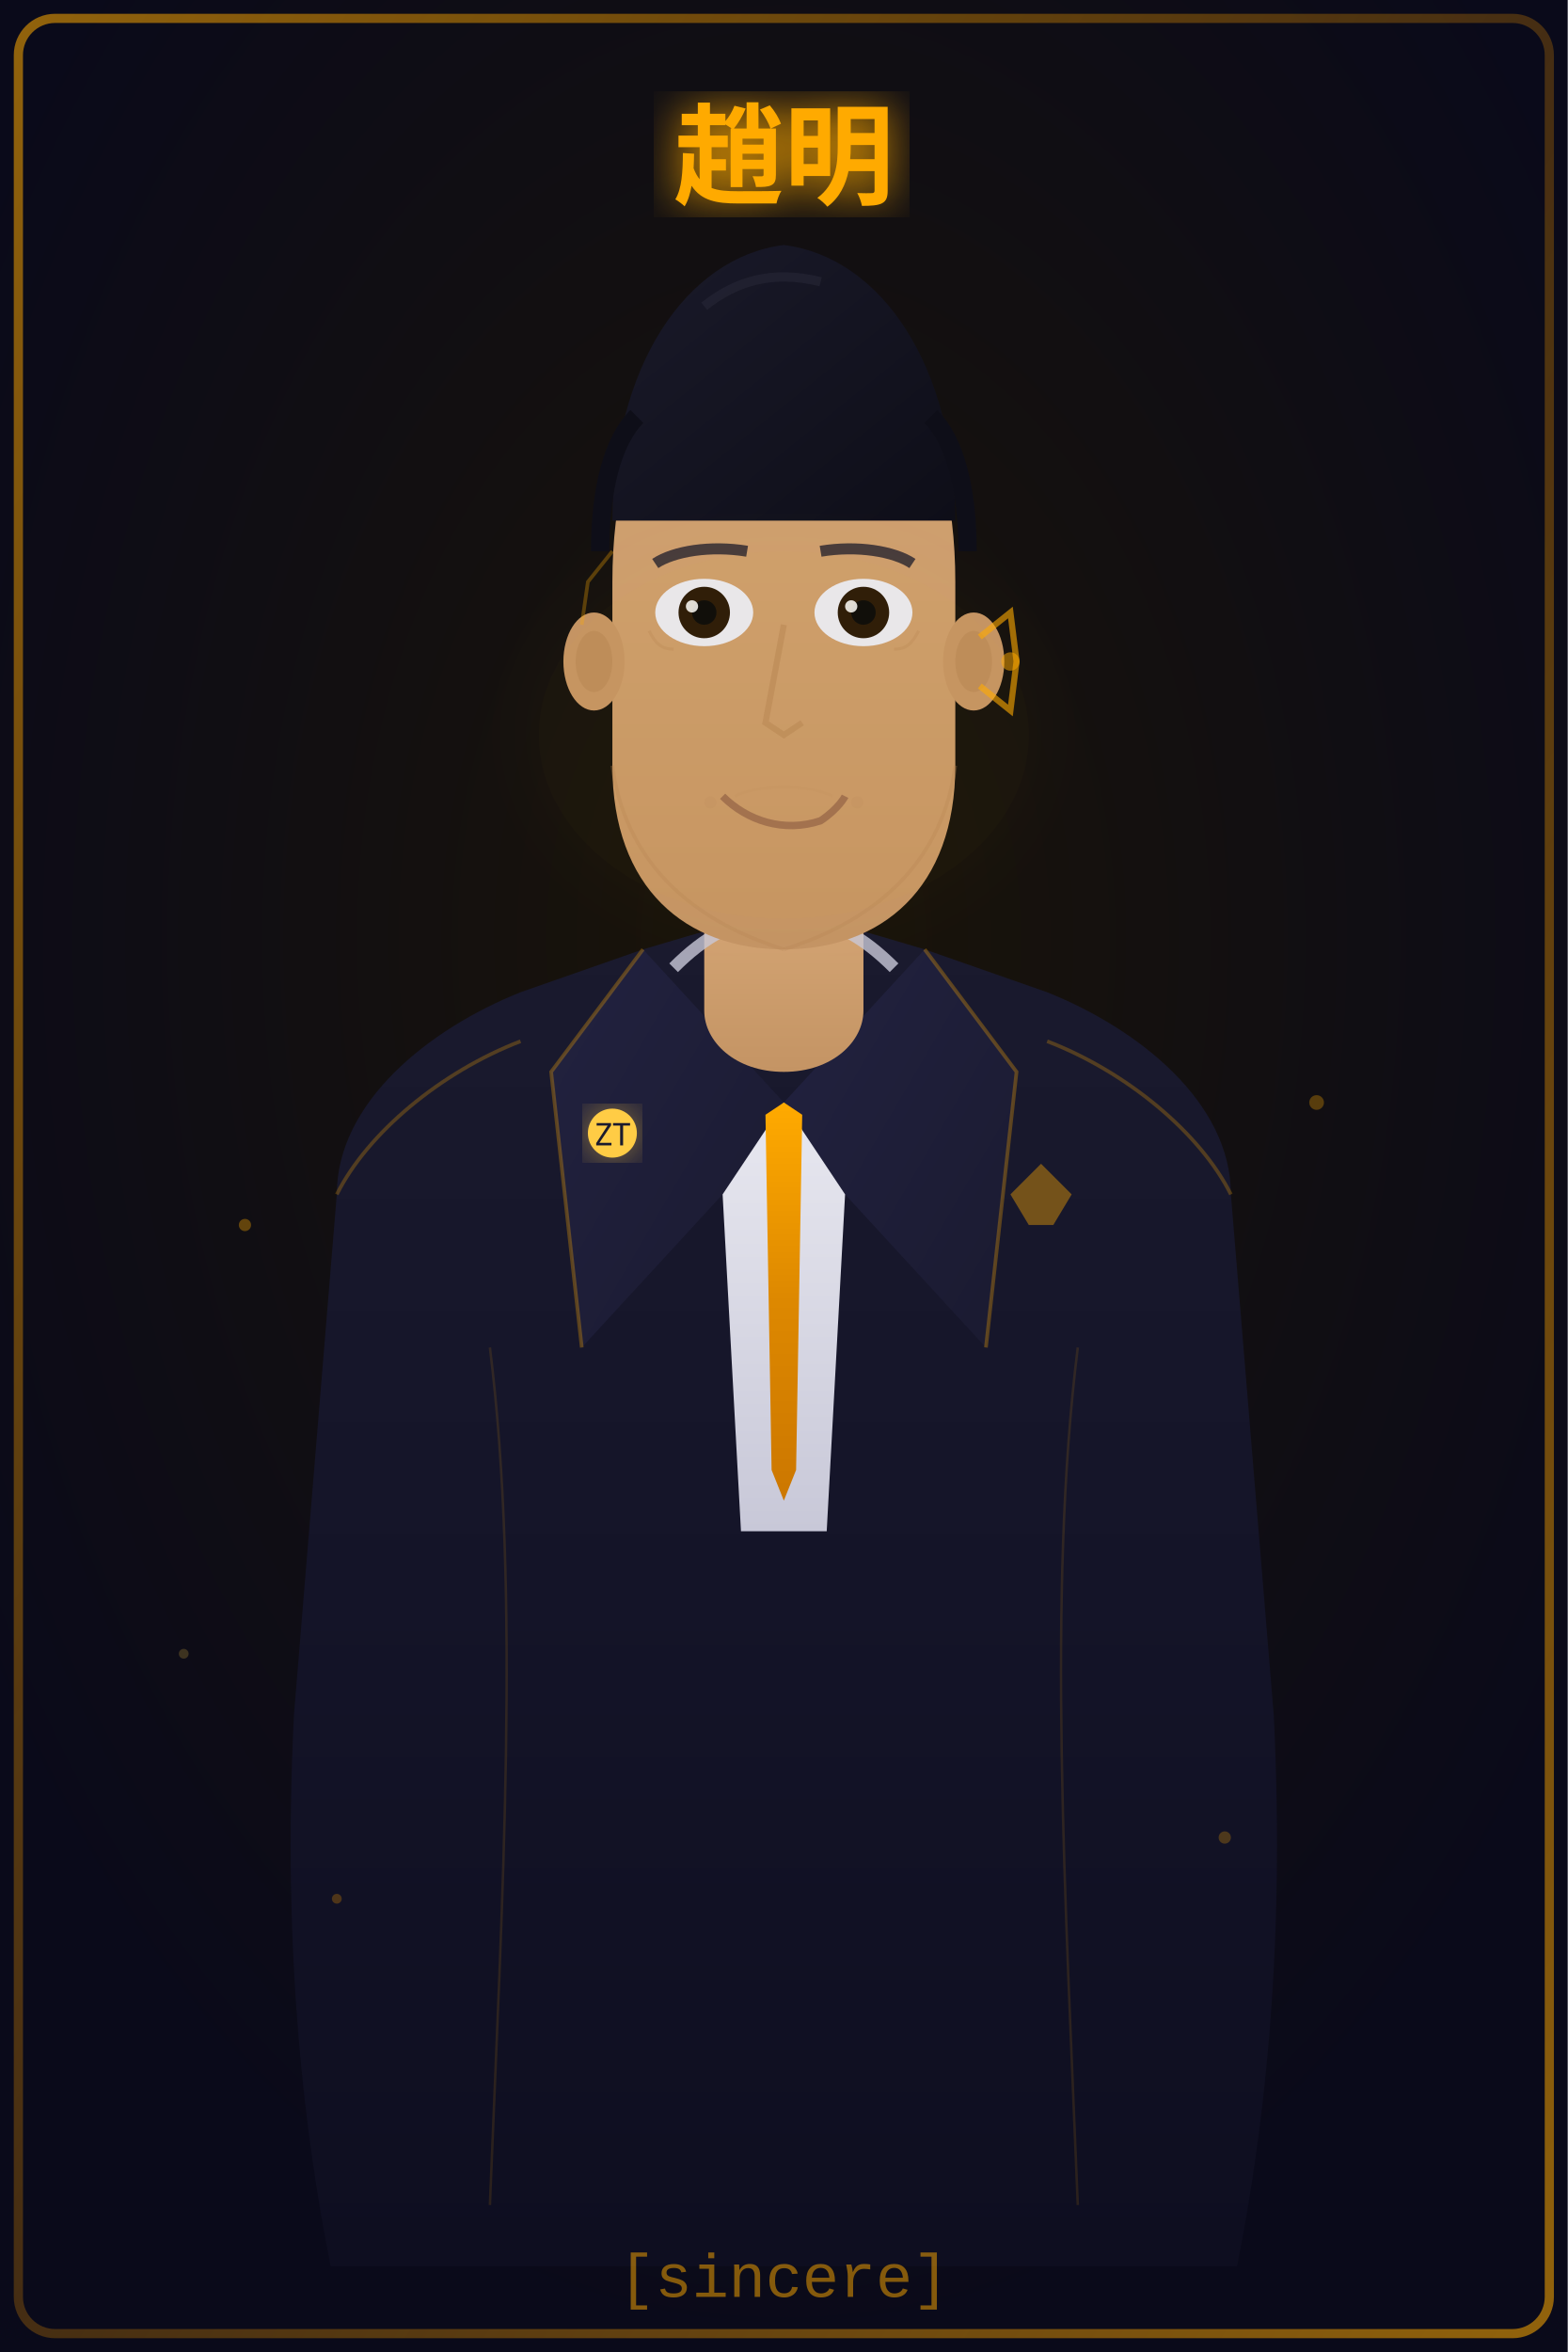
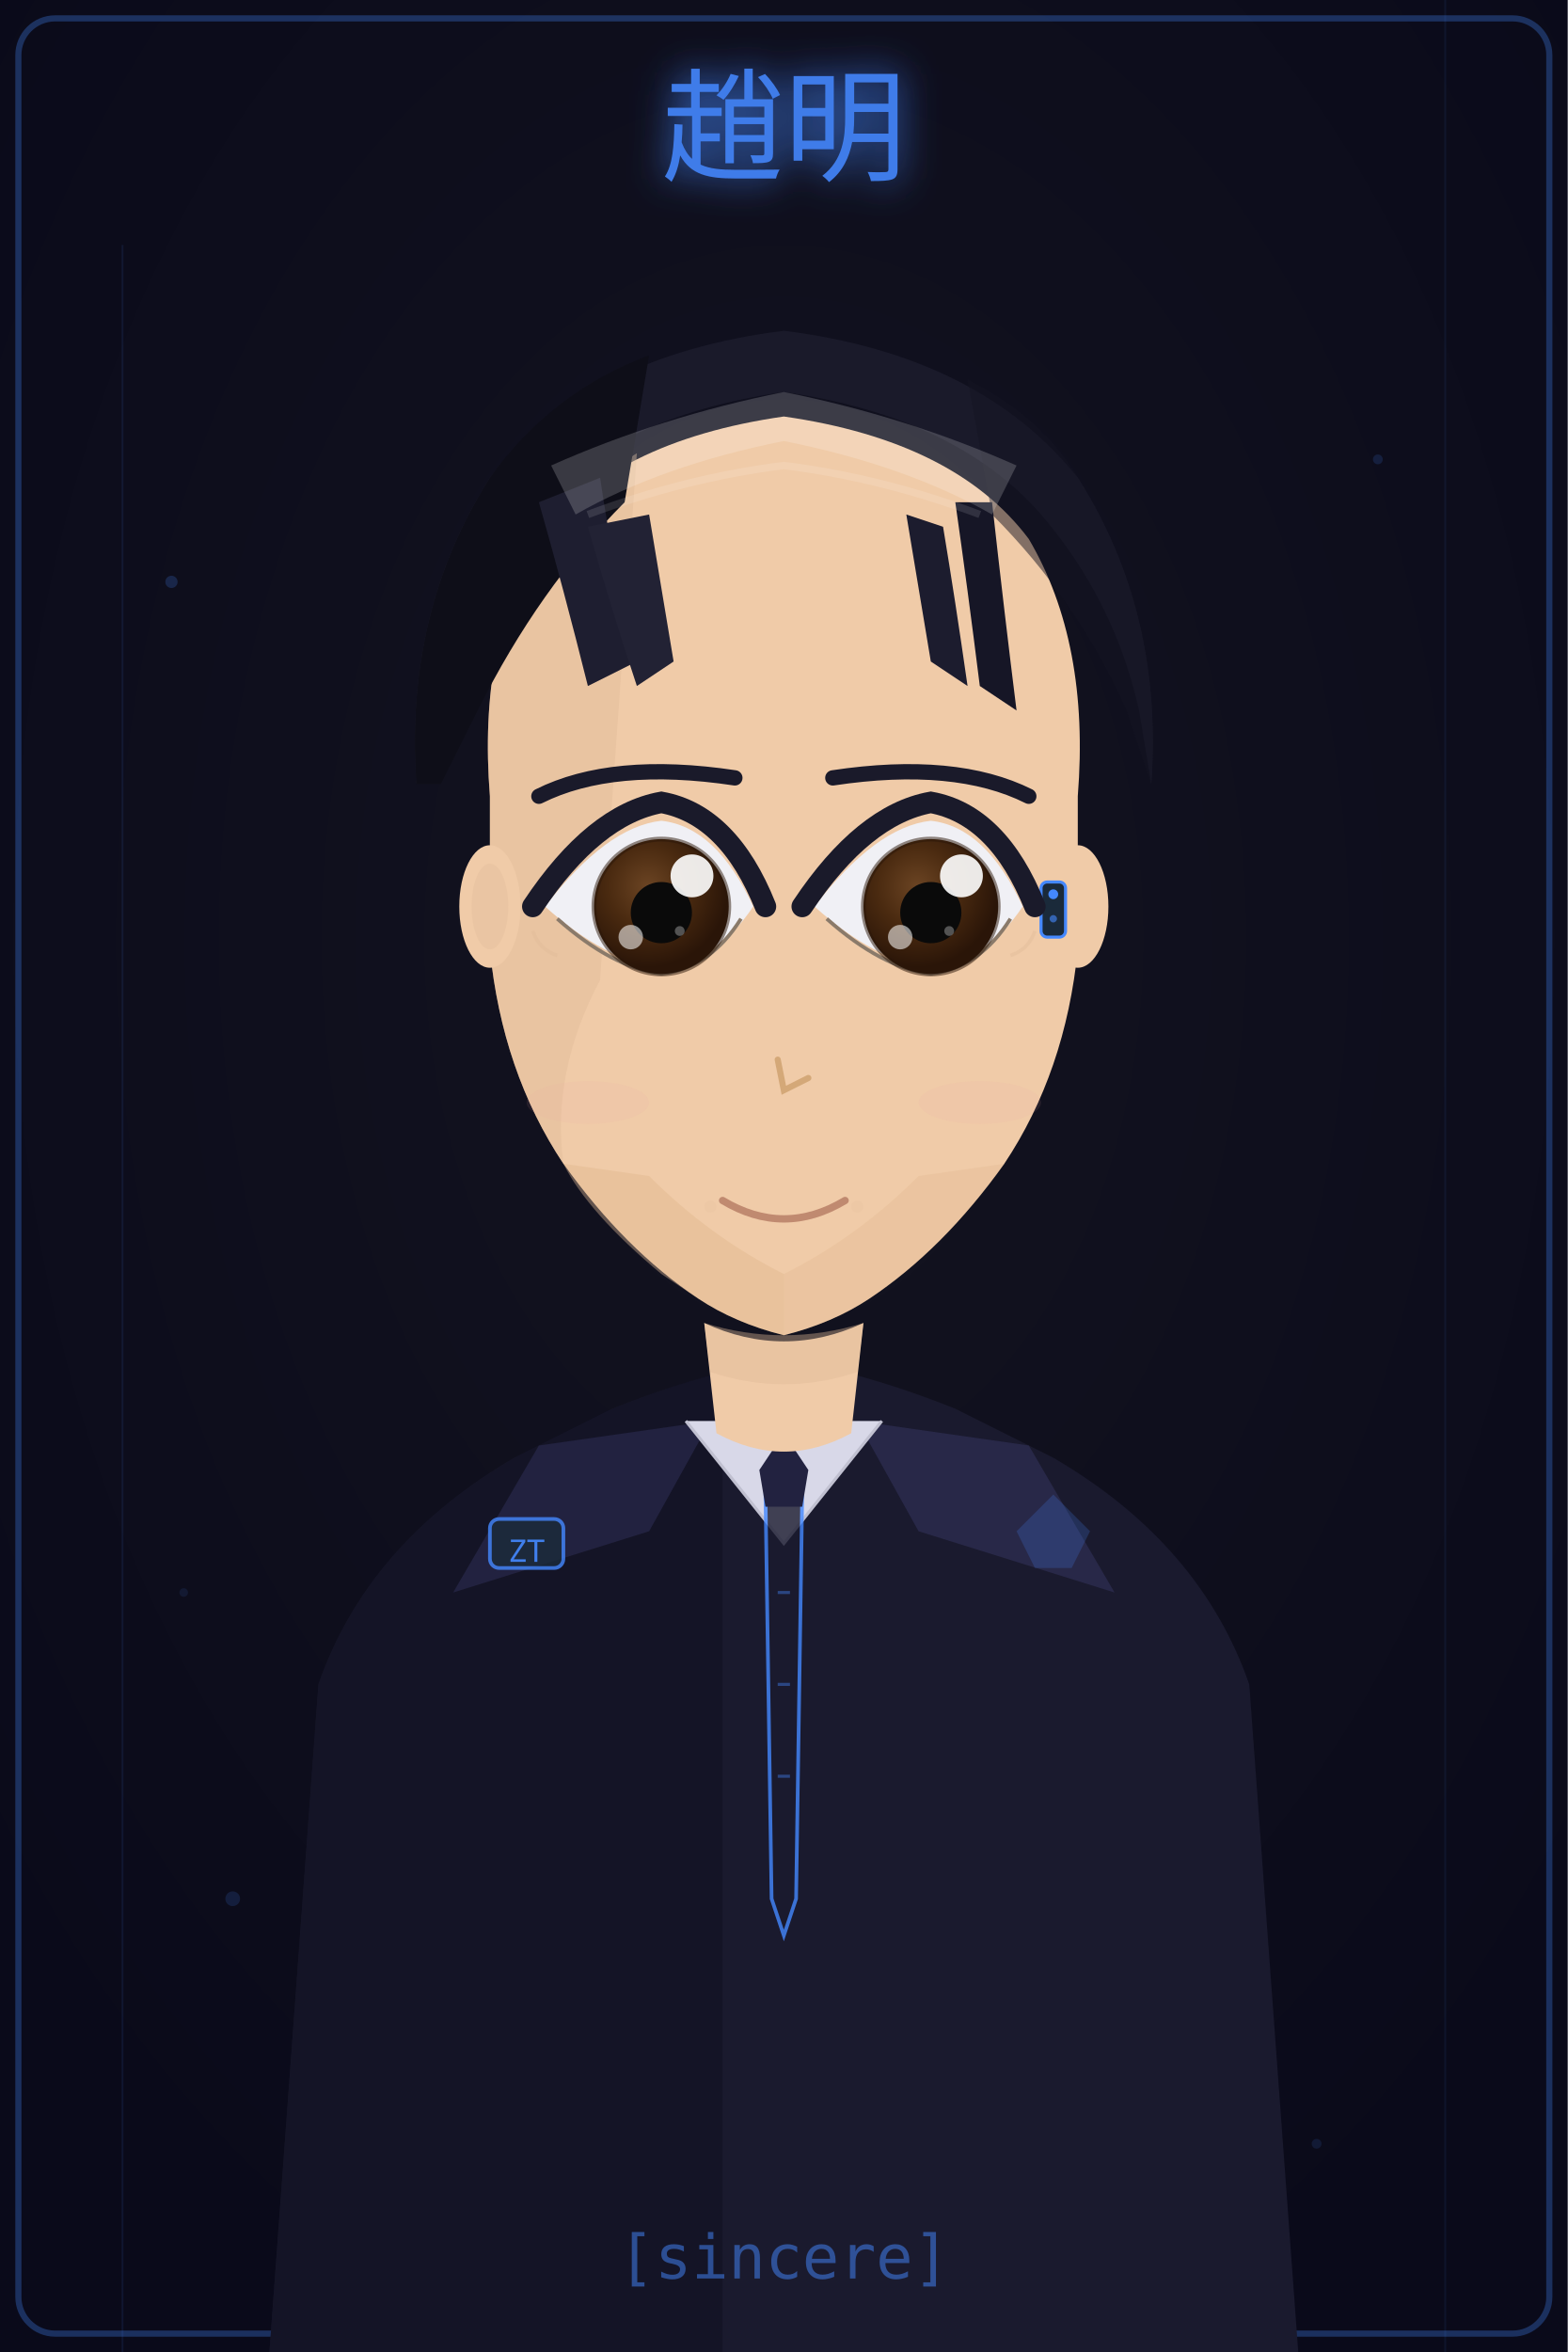
<svg xmlns="http://www.w3.org/2000/svg" width="256" height="384" viewBox="0 0 256 384">
  <defs>
-     <radialGradient id="zs-bg" cx="50%" cy="40%" r="60%">
-       <stop offset="0%" stop-color="#1a1408" />
+     <radialGradient id="bgGrad" cx="50%" cy="40%" r="65%">
+       <stop offset="0%" stop-color="#141420" />
      <stop offset="100%" stop-color="#0a0a1a" />
    </radialGradient>
-     <linearGradient id="zs-suit" x1="0" y1="0" x2="0" y2="1">
-       <stop offset="0%" stop-color="#1a1a2e" />
-       <stop offset="50%" stop-color="#141428" />
-       <stop offset="100%" stop-color="#0e0e20" />
-     </linearGradient>
-     <linearGradient id="zs-lapel" x1="0" y1="0" x2="1" y2="1">
-       <stop offset="0%" stop-color="#222240" />
-       <stop offset="100%" stop-color="#1a1a30" />
-     </linearGradient>
-     <linearGradient id="zs-shirt" x1="0" y1="0" x2="0" y2="1">
-       <stop offset="0%" stop-color="#e8e8f0" />
-       <stop offset="100%" stop-color="#c8c8d8" />
-     </linearGradient>
-     <linearGradient id="zs-skin" x1="0" y1="0" x2="0" y2="1">
-       <stop offset="0%" stop-color="#d4a574" />
-       <stop offset="100%" stop-color="#c49464" />
-     </linearGradient>
-     <linearGradient id="zs-hair" x1="0" y1="0" x2="1" y2="1">
-       <stop offset="0%" stop-color="#1a1a2a" />
-       <stop offset="100%" stop-color="#0e0e18" />
-     </linearGradient>
-     <linearGradient id="zs-tie" x1="0" y1="0" x2="0" y2="1">
-       <stop offset="0%" stop-color="#ffaa00" />
-       <stop offset="50%" stop-color="#dd8800" />
-       <stop offset="100%" stop-color="#cc7700" />
-     </linearGradient>
-     <filter id="zs-glow">
-       <feGaussianBlur stdDeviation="4" result="blur" />
+     <radialGradient id="irisGrad" cx="40%" cy="35%" r="60%">
+       <stop offset="0%" stop-color="#6b4423" />
+       <stop offset="50%" stop-color="#4a2a10" />
+       <stop offset="100%" stop-color="#2a1508" />
+     </radialGradient>
+     <filter id="glow" x="-50%" y="-50%" width="200%" height="200%">
+       <feGaussianBlur stdDeviation="3" result="b" />
      <feMerge>
-         <feMergeNode in="blur" />
+         <feMergeNode in="b" />
        <feMergeNode in="SourceGraphic" />
      </feMerge>
    </filter>
-     <filter id="zs-glow-soft">
-       <feGaussianBlur stdDeviation="6" result="blur" />
+     <filter id="glowSoft" x="-80%" y="-80%" width="260%" height="260%">
+       <feGaussianBlur stdDeviation="5" result="b" />
      <feMerge>
-         <feMergeNode in="blur" />
+         <feMergeNode in="b" />
        <feMergeNode in="SourceGraphic" />
      </feMerge>
    </filter>
-     <linearGradient id="zs-border" x1="0" y1="0" x2="1" y2="1">
-       <stop offset="0%" stop-color="#ffaa00" stop-opacity="0.55" />
-       <stop offset="50%" stop-color="#dd8800" stop-opacity="0.28" />
-       <stop offset="100%" stop-color="#ffaa00" stop-opacity="0.55" />
-     </linearGradient>
  </defs>
-   <rect width="256" height="384" fill="url(#zs-bg)" />
-   <rect x="3" y="3" width="250" height="378" rx="6" fill="none" stroke="url(#zs-border)" stroke-width="1.5" />
-   <text x="128" y="32" font-family="'Courier New', monospace" font-size="18" font-weight="bold" fill="#ffaa00" text-anchor="middle" filter="url(#zs-glow)">趙明</text>
-   <path d="M55,195 C55,180 70,168 85,162 L105,155 C115,152 122,150 128,149 C134,150 141,152 151,155 L171,162 C186,168 201,180 201,195 L208,280 C210,320 206,350 202,370 L54,370 C50,350 46,320 48,280 Z" fill="url(#zs-suit)" />
-   <path d="M105,155 L90,175 L95,220 L118,195 L128,180 Z" fill="url(#zs-lapel)" />
-   <path d="M105,155 L90,175 L95,220" fill="none" stroke="#ffaa00" stroke-width="0.6" opacity="0.3" />
-   <path d="M151,155 L166,175 L161,220 L138,195 L128,180 Z" fill="url(#zs-lapel)" />
-   <path d="M151,155 L166,175 L161,220" fill="none" stroke="#ffaa00" stroke-width="0.6" opacity="0.3" />
-   <path d="M118,195 L128,180 L138,195 L135,250 L121,250 Z" fill="url(#zs-shirt)" />
-   <path d="M125,182 L128,180 L131,182 L130,240 L128,245 L126,240 Z" fill="url(#zs-tie)" />
-   <circle cx="100" cy="185" r="4" fill="#ffcc44" filter="url(#zs-glow)" />
-   <text x="100" y="187" font-family="monospace" font-size="5" fill="#1a1a2e" text-anchor="middle">ZT</text>
-   <path d="M115,148 L115,165 C115,170 120,175 128,175 C136,175 141,170 141,165 L141,148" fill="url(#zs-skin)" />
-   <path d="M110,158 C115,153 120,150 128,149 C136,150 141,153 146,158" fill="none" stroke="#c8c8d8" stroke-width="2" opacity="0.8" />
-   <path d="M100,95 C100,68 112,50 128,48 C144,50 156,68 156,95 L156,125 C156,145 144,155 128,155 C112,155 100,145 100,125 Z" fill="url(#zs-skin)" />
-   <path d="M100,85 C100,60 112,42 128,40 C144,42 156,60 156,85" fill="url(#zs-hair)" />
-   <path d="M98,90 C98,80 100,72 104,68" fill="none" stroke="#0e0e18" stroke-width="3" />
-   <path d="M158,90 C158,80 156,72 152,68" fill="none" stroke="#0e0e18" stroke-width="3" />
-   <path d="M115,50 C120,46 126,44 134,46" fill="none" stroke="#2a2a3a" stroke-width="1.5" opacity="0.5" />
-   <ellipse cx="97" cy="108" rx="5" ry="8" fill="#c49464" />
-   <ellipse cx="97" cy="108" rx="3" ry="5" fill="#b48454" opacity="0.5" />
-   <ellipse cx="159" cy="108" rx="5" ry="8" fill="#c49464" />
-   <ellipse cx="159" cy="108" rx="3" ry="5" fill="#b48454" opacity="0.5" />
-   <path d="M160,104 L165,100 L166,108 L165,116 L160,112" fill="none" stroke="#ffaa00" stroke-width="1" opacity="0.6" />
-   <circle cx="165" cy="108" r="1.5" fill="#ffaa00" opacity="0.5" />
-   <path d="M107,92 C110,90 116,89 122,90" fill="none" stroke="#1a1a2a" stroke-width="1.8" opacity="0.75" />
-   <path d="M134,90 C140,89 146,90 149,92" fill="none" stroke="#1a1a2a" stroke-width="1.8" opacity="0.75" />
-   <ellipse cx="115" cy="100" rx="8" ry="5.5" fill="#e8e8f0" />
-   <ellipse cx="115" cy="100" rx="4.2" ry="4.2" fill="#2a1a08" />
-   <ellipse cx="115" cy="100" rx="2" ry="2" fill="#0a0a0a" />
-   <circle cx="113" cy="99" r="1" fill="#ffffff" opacity="0.85" />
-   <path d="M106,103 C107,105 108,106 110,106" fill="none" stroke="#b48454" stroke-width="0.5" opacity="0.3" />
-   <ellipse cx="141" cy="100" rx="8" ry="5.5" fill="#e8e8f0" />
-   <ellipse cx="141" cy="100" rx="4.2" ry="4.2" fill="#2a1a08" />
-   <ellipse cx="141" cy="100" rx="2" ry="2" fill="#0a0a0a" />
-   <circle cx="139" cy="99" r="1" fill="#ffffff" opacity="0.85" />
-   <path d="M150,103 C149,105 148,106 146,106" fill="none" stroke="#b48454" stroke-width="0.5" opacity="0.3" />
-   <path d="M128,102 L125,118 L128,120 L131,118" fill="none" stroke="#b48454" stroke-width="1" opacity="0.5" />
-   <path d="M118,130 C122,134 128,136 134,134 C137,132 138,130 138,130" fill="none" stroke="#a07050" stroke-width="1.2" />
-   <path d="M120,130 C124,128 132,128 136,130" fill="none" stroke="#c49464" stroke-width="0.5" opacity="0.4" />
-   <circle cx="116" cy="131" r="1" fill="#b48454" opacity="0.15" />
-   <circle cx="140" cy="131" r="1" fill="#b48454" opacity="0.15" />
-   <path d="M100,125 C102,140 112,150 128,155" fill="none" stroke="#b48454" stroke-width="0.6" opacity="0.3" />
-   <path d="M156,125 C154,140 144,150 128,155" fill="none" stroke="#b48454" stroke-width="0.6" opacity="0.3" />
-   <path d="M55,195 C60,185 72,175 85,170" fill="none" stroke="#ffaa00" stroke-width="0.6" opacity="0.25" />
-   <path d="M201,195 C196,185 184,175 171,170" fill="none" stroke="#ffaa00" stroke-width="0.6" opacity="0.25" />
-   <path d="M165,195 L170,190 L175,195 L172,200 L168,200 Z" fill="#ffaa00" opacity="0.4" />
-   <path d="M80,220 C85,260 82,310 80,360" fill="none" stroke="#ffaa00" stroke-width="0.4" opacity="0.12" />
-   <path d="M176,220 C171,260 174,310 176,360" fill="none" stroke="#ffaa00" stroke-width="0.4" opacity="0.12" />
-   <path d="M100,90 L96,95 L95,102" fill="none" stroke="#ffaa00" stroke-width="0.6" opacity="0.3" />
-   <ellipse cx="128" cy="120" rx="40" ry="30" fill="#ffaa00" opacity="0.03" filter="url(#zs-glow-soft)" />
-   <circle cx="40" cy="200" r="1" fill="#ffaa00" opacity="0.35" />
-   <circle cx="215" cy="180" r="1.2" fill="#ffaa00" opacity="0.3" />
-   <circle cx="55" cy="310" r="0.8" fill="#dd8800" opacity="0.3" />
-   <circle cx="200" cy="300" r="1" fill="#ffaa00" opacity="0.25" />
-   <circle cx="30" cy="270" r="0.8" fill="#ffcc44" opacity="0.2" />
-   <text x="128" y="375" font-family="'Courier New', monospace" font-size="10" fill="#ffaa00" text-anchor="middle" opacity="0.5">[sincere]</text>
+   <rect width="256" height="384" fill="url(#bgGrad)" />
+   <line x1="20" y1="40" x2="20" y2="384" stroke="#4488ff" stroke-width="0.3" opacity="0.1" />
+   <line x1="236" y1="0" x2="236" y2="384" stroke="#4488ff" stroke-width="0.3" opacity="0.08" />
+   <rect x="3" y="3" width="250" height="378" rx="6" fill="none" stroke="#4488ff" stroke-width="1" opacity="0.3" />
+   <text x="128" y="28" font-family="monospace" font-size="20" fill="#4488ff" text-anchor="middle" filter="url(#glow)" opacity="0.9">趙明</text>
+   <path d="M52,275 Q60,252 84,238 L100,230 Q115,224 128,222 Q141,224 156,230 L172,238 Q196,252 204,275 L212,384 L44,384 Z" fill="#1a1a2e" />
+   <path d="M52,275 Q60,252 84,238 L100,230 Q110,226 118,224 L118,384 L44,384 Z" fill="#0e0e1e" opacity="0.5" />
+   <path d="M88,236 L74,260 L106,250 L116,232 Z" fill="#222240" />
+   <path d="M168,236 L182,260 L150,250 L140,232 Z" fill="#282848" />
+   <path d="M112,232 L128,252 L144,232" fill="#d8d8e8" stroke="#c0c0d0" stroke-width="0.5" />
+   <path d="M125,244 L128,240 L131,244 L130,310 L128,316 L126,310 Z" fill="#1a1a2e" stroke="#4488ff" stroke-width="0.6" opacity="0.8" />
+   <path d="M124,240 L128,234 L132,240 L131,246 L125,246 Z" fill="#222240" />
+   <line x1="127" y1="260" x2="129" y2="260" stroke="#4488ff" stroke-width="0.5" opacity="0.4" />
+   <line x1="127" y1="275" x2="129" y2="275" stroke="#4488ff" stroke-width="0.5" opacity="0.4" />
+   <line x1="127" y1="290" x2="129" y2="290" stroke="#4488ff" stroke-width="0.5" opacity="0.4" />
+   <line x1="68" y1="278" x2="68" y2="384" stroke="#4488ff" stroke-width="0.8" opacity="0.2" filter="url(#glow)" />
+   <line x1="188" y1="278" x2="188" y2="384" stroke="#4488ff" stroke-width="0.8" opacity="0.2" filter="url(#glow)" />
+   <rect x="80" y="248" width="12" height="8" rx="1.5" fill="#1a2a3a" stroke="#4488ff" stroke-width="0.6" opacity="0.8" />
+   <text x="86" y="255" font-family="monospace" font-size="5" fill="#4488ff" text-anchor="middle" opacity="0.9">ZT</text>
+   <path d="M166,250 L172,244 L178,250 L175,256 L169,256 Z" fill="#4488ff" opacity="0.2" />
+   <path d="M115,216 Q128,222 141,216 L139,234 Q128,240 117,234 Z" fill="#f0cba8" />
+   <path d="M115,216 Q128,220 141,216 L140,224 Q128,228 116,224 Z" fill="#deb896" opacity="0.4" />
+   <path d="M80,130 Q78,105 88,88 Q100,72 128,68 Q156,72 168,88 Q178,105 176,130 L176,155 Q174,175 164,190 Q154,204 142,212 Q136,216 128,218 Q120,216 114,212 Q102,204 92,190 Q82,175 80,155 Z" fill="#f0cba8" />
+   <path d="M80,130 Q78,105 88,88 Q94,80 104,74 L100,130 L98,160 Q90,175 92,190 Q96,198 108,208 L114,212 Q102,204 92,190 Q82,175 80,155 Z" fill="#deb896" opacity="0.4" />
+   <path d="M92,190 Q102,204 114,212 Q120,216 128,218 L128,208 Q116,202 106,192 Z" fill="#d4a878" opacity="0.25" />
+   <path d="M164,190 Q154,204 142,212 Q136,216 128,218 L128,208 Q140,202 150,192 Z" fill="#d4a878" opacity="0.18" />
+   <ellipse cx="96" cy="180" rx="10" ry="3.5" fill="#e8a0a0" opacity="0.1" />
+   <ellipse cx="160" cy="180" rx="10" ry="3.5" fill="#e8a0a0" opacity="0.1" />
+   <ellipse cx="80" cy="148" rx="5" ry="10" fill="#f0cba8" />
+   <ellipse cx="80" cy="148" rx="3" ry="7" fill="#deb896" opacity="0.3" />
+   <ellipse cx="176" cy="148" rx="5" ry="10" fill="#f0cba8" />
+   <rect x="170" y="144" width="4" height="9" rx="1" fill="#1a2a3a" stroke="#4488ff" stroke-width="0.5" />
+   <circle cx="172" cy="146" r="0.8" fill="#4488ff" />
+   <circle cx="172" cy="150" r="0.6" fill="#4488ff" opacity="0.6" />
+   <path d="M68,128 Q66,100 80,78 Q96,58 128,54 Q160,58 176,78 Q190,100 188,128 L186,116 Q182,98 170,84 Q156,68 128,64 Q100,68 86,84 Q74,98 70,116 Z" fill="#1a1a2a" />
+   <path d="M68,128 Q66,100 80,78 Q90,64 106,58 L102,82 Q88,96 78,116 L72,128 Z" fill="#0e0e18" />
+   <path d="M188,128 Q190,100 176,78 Q170,68 158,62 L162,84 Q176,98 184,116 Z" fill="#141422" opacity="0.5" />
+   <path d="M88,82 Q92,96 96,112 L104,108 Q100,92 98,78 Z" fill="#1e1e30" />
+   <path d="M96,86 Q100,100 104,112 L110,108 Q108,96 106,84 Z" fill="#222234" />
+   <path d="M148,84 Q150,96 152,108 L158,112 Q156,98 154,86 Z" fill="#1c1c2e" />
+   <path d="M156,82 Q158,96 160,112 L166,116 Q164,100 162,82 Z" fill="#161626" />
+   <path d="M90,76 Q108,68 128,64 Q148,68 166,76 L162,84 Q148,76 128,72 Q108,76 94,84 Z" fill="#ffffff" opacity="0.18" />
+   <path d="M96,84 Q112,78 128,76 Q144,78 160,84" fill="none" stroke="#ffffff" stroke-width="1.2" opacity="0.12" />
+   <path d="M89,148 Q99,135 108,134 Q117,135 123,148 Q117,157 108,158 Q99,157 89,148 Z" fill="#f0f0f5" />
+   <path d="M87,148 Q97,133 108,131 Q119,133 125,148" fill="none" stroke="#1a1a2a" stroke-width="3.5" stroke-linecap="round" />
+   <path d="M91,150 Q100,158 108,159 Q116,158 121,150" fill="none" stroke="#8a7a6a" stroke-width="0.6" />
+   <circle cx="108" cy="148" r="11" fill="url(#irisGrad)" />
+   <circle cx="108" cy="148" r="11" fill="none" stroke="#2a1508" stroke-width="0.8" opacity="0.5" />
+   <circle cx="108" cy="149" r="5" fill="#0a0a0a" />
+   <circle cx="113" cy="143" r="3.5" fill="#ffffff" opacity="0.9" />
+   <circle cx="103" cy="153" r="2" fill="#ffffff" opacity="0.55" />
+   <circle cx="111" cy="152" r="0.8" fill="#ffffff" opacity="0.3" />
+   <path d="M87,152 Q88,155 91,156" fill="none" stroke="#deb896" stroke-width="0.6" opacity="0.35" />
+   <path d="M133,148 Q143,135 152,134 Q161,135 167,148 Q161,157 152,158 Q143,157 133,148 Z" fill="#f0f0f5" />
+   <path d="M131,148 Q141,133 152,131 Q163,133 169,148" fill="none" stroke="#1a1a2a" stroke-width="3.5" stroke-linecap="round" />
+   <path d="M135,150 Q144,158 152,159 Q160,158 165,150" fill="none" stroke="#8a7a6a" stroke-width="0.6" />
+   <circle cx="152" cy="148" r="11" fill="url(#irisGrad)" />
+   <circle cx="152" cy="148" r="11" fill="none" stroke="#2a1508" stroke-width="0.8" opacity="0.5" />
+   <circle cx="152" cy="149" r="5" fill="#0a0a0a" />
+   <circle cx="157" cy="143" r="3.5" fill="#ffffff" opacity="0.9" />
+   <circle cx="147" cy="153" r="2" fill="#ffffff" opacity="0.55" />
+   <circle cx="155" cy="152" r="0.8" fill="#ffffff" opacity="0.3" />
+   <path d="M169,152 Q168,155 165,156" fill="none" stroke="#deb896" stroke-width="0.6" opacity="0.35" />
+   <path d="M88,130 Q100,124 120,127" fill="none" stroke="#1a1a2a" stroke-width="2.5" stroke-linecap="round" />
+   <path d="M136,127 Q156,124 168,130" fill="none" stroke="#1a1a2a" stroke-width="2.5" stroke-linecap="round" />
+   <path d="M127,173 L128,178 L132,176" fill="none" stroke="#d4a878" stroke-width="1" stroke-linecap="round" />
+   <path d="M118,196 Q128,202 138,196" fill="none" stroke="#c08a70" stroke-width="1.2" stroke-linecap="round" />
+   <circle cx="116" cy="197" r="1" fill="#deb896" opacity="0.15" />
+   <circle cx="140" cy="197" r="1" fill="#deb896" opacity="0.15" />
+   <circle cx="28" cy="95" r="1" fill="#4488ff" opacity="0.2" />
+   <circle cx="225" cy="75" r="0.8" fill="#4488ff" opacity="0.15" />
+   <circle cx="38" cy="310" r="1.2" fill="#4488ff" opacity="0.15" />
+   <circle cx="215" cy="350" r="0.8" fill="#4488ff" opacity="0.12" />
+   <circle cx="30" cy="260" r="0.7" fill="#4488ff" opacity="0.1" />
+   <text x="128" y="372" font-family="monospace" font-size="10" fill="#4488ff" text-anchor="middle" opacity="0.5">[sincere]</text>
</svg>
